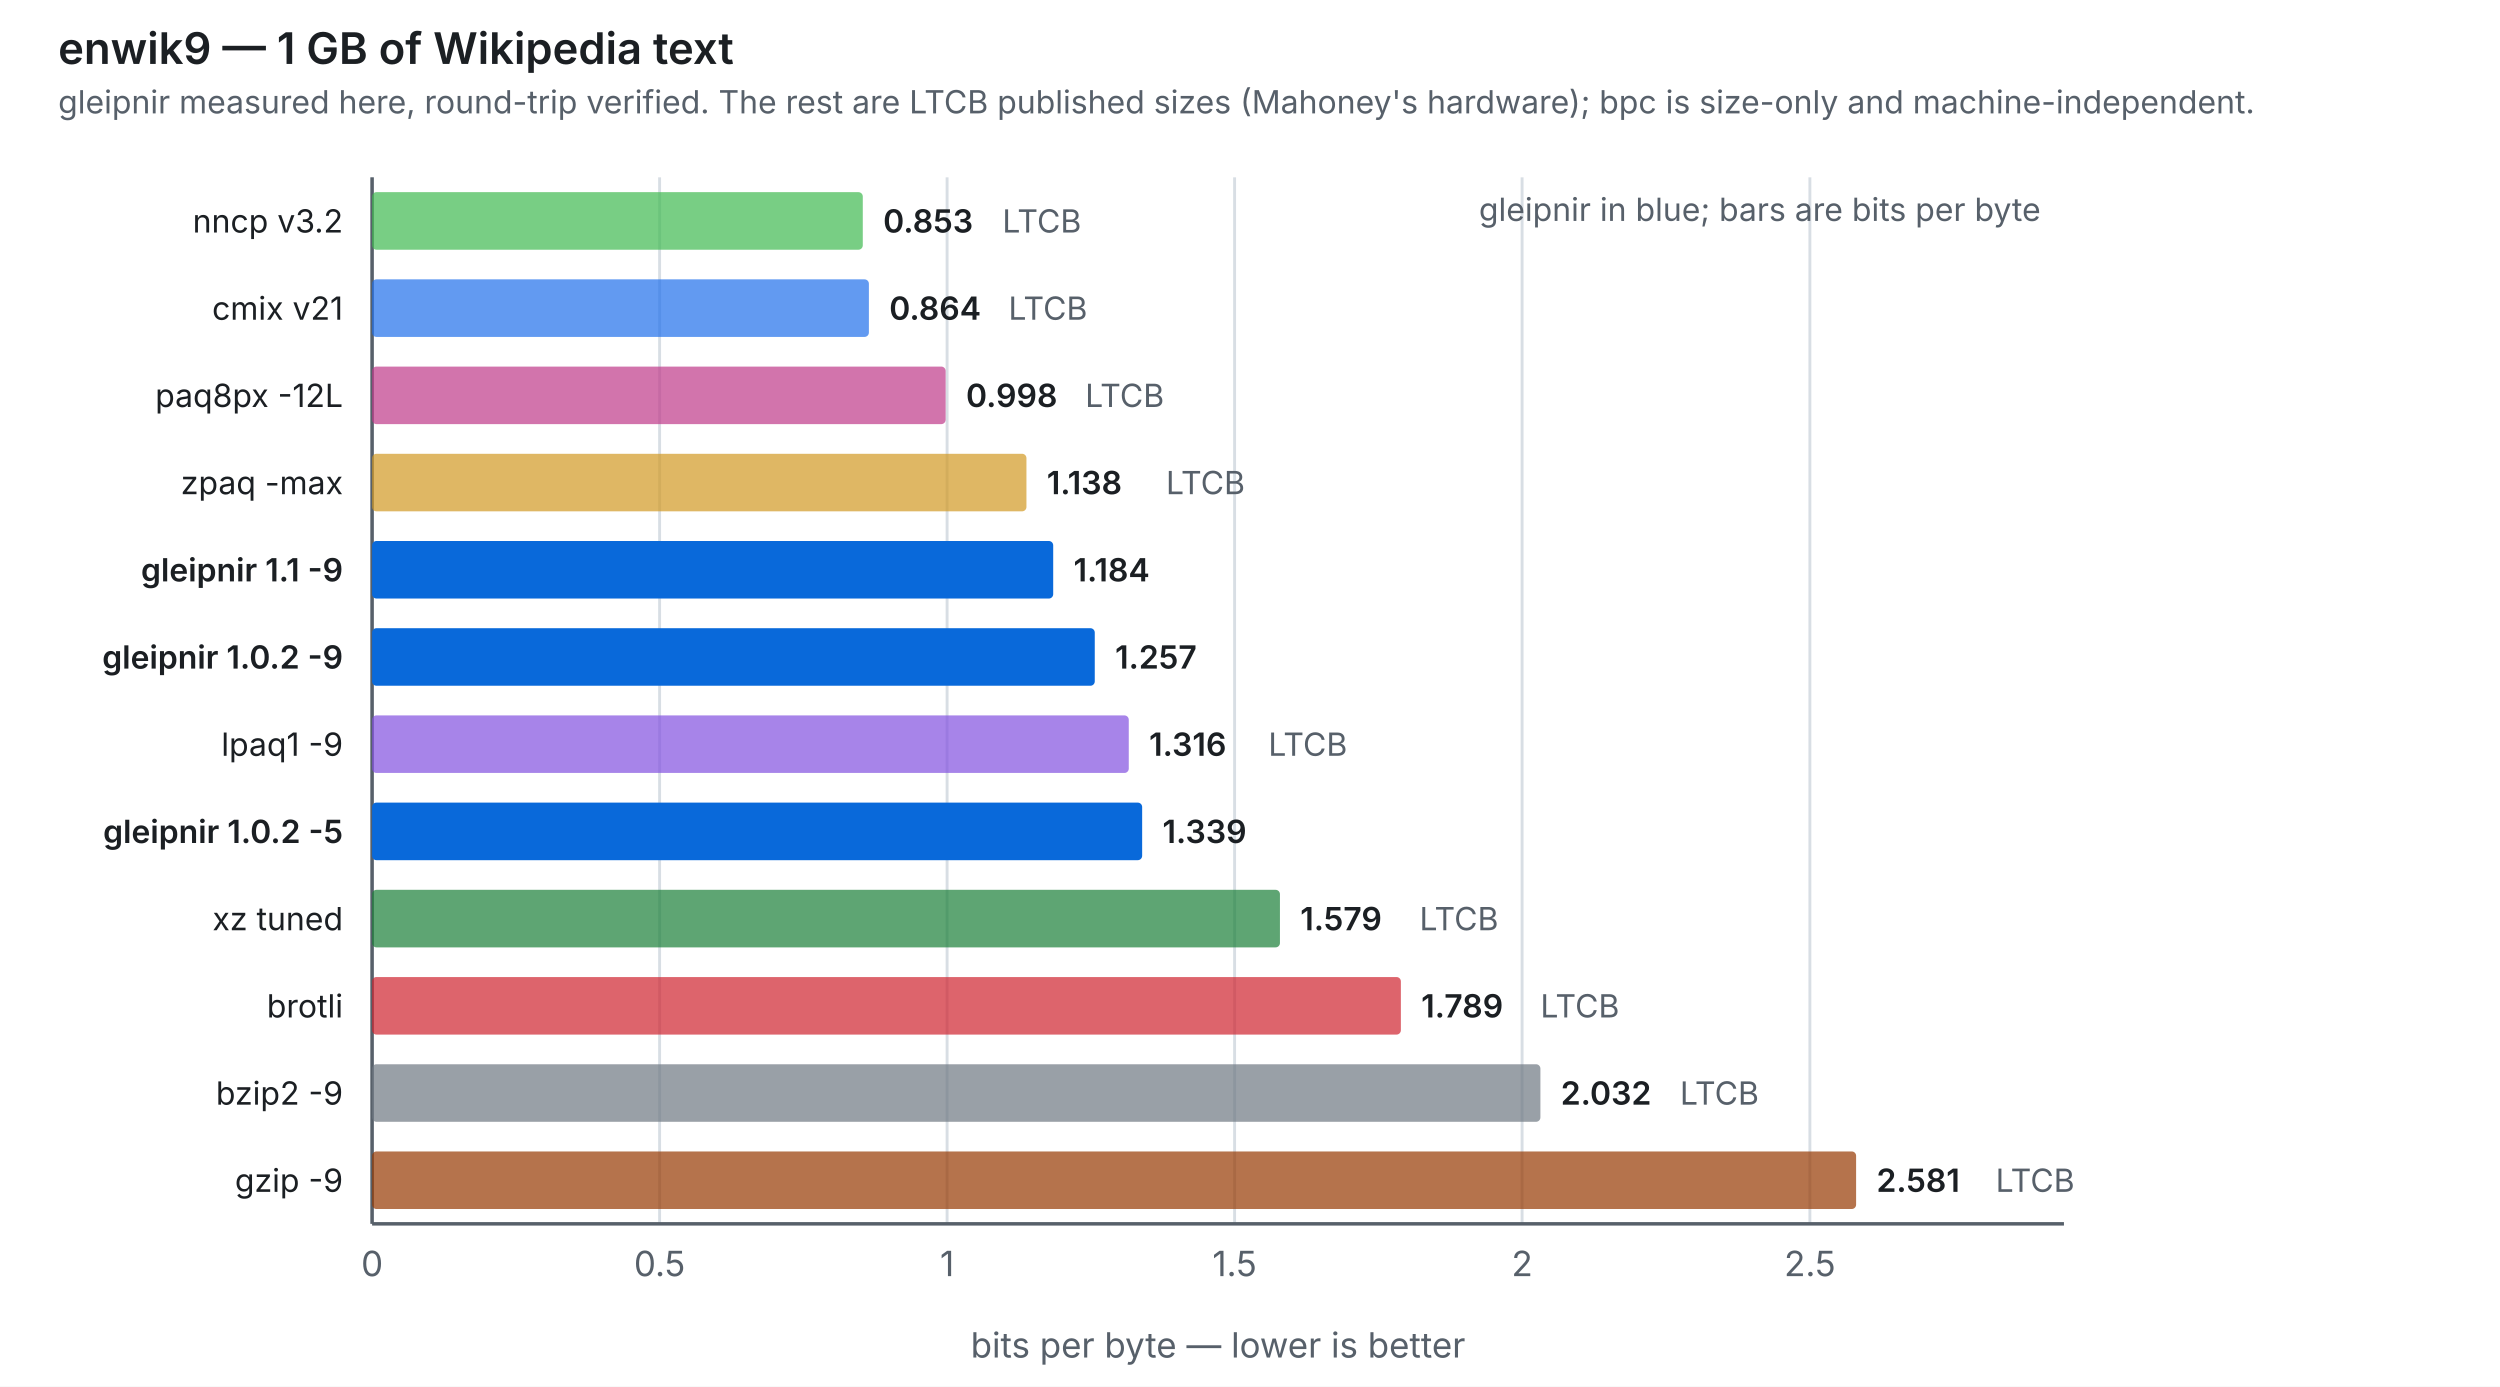
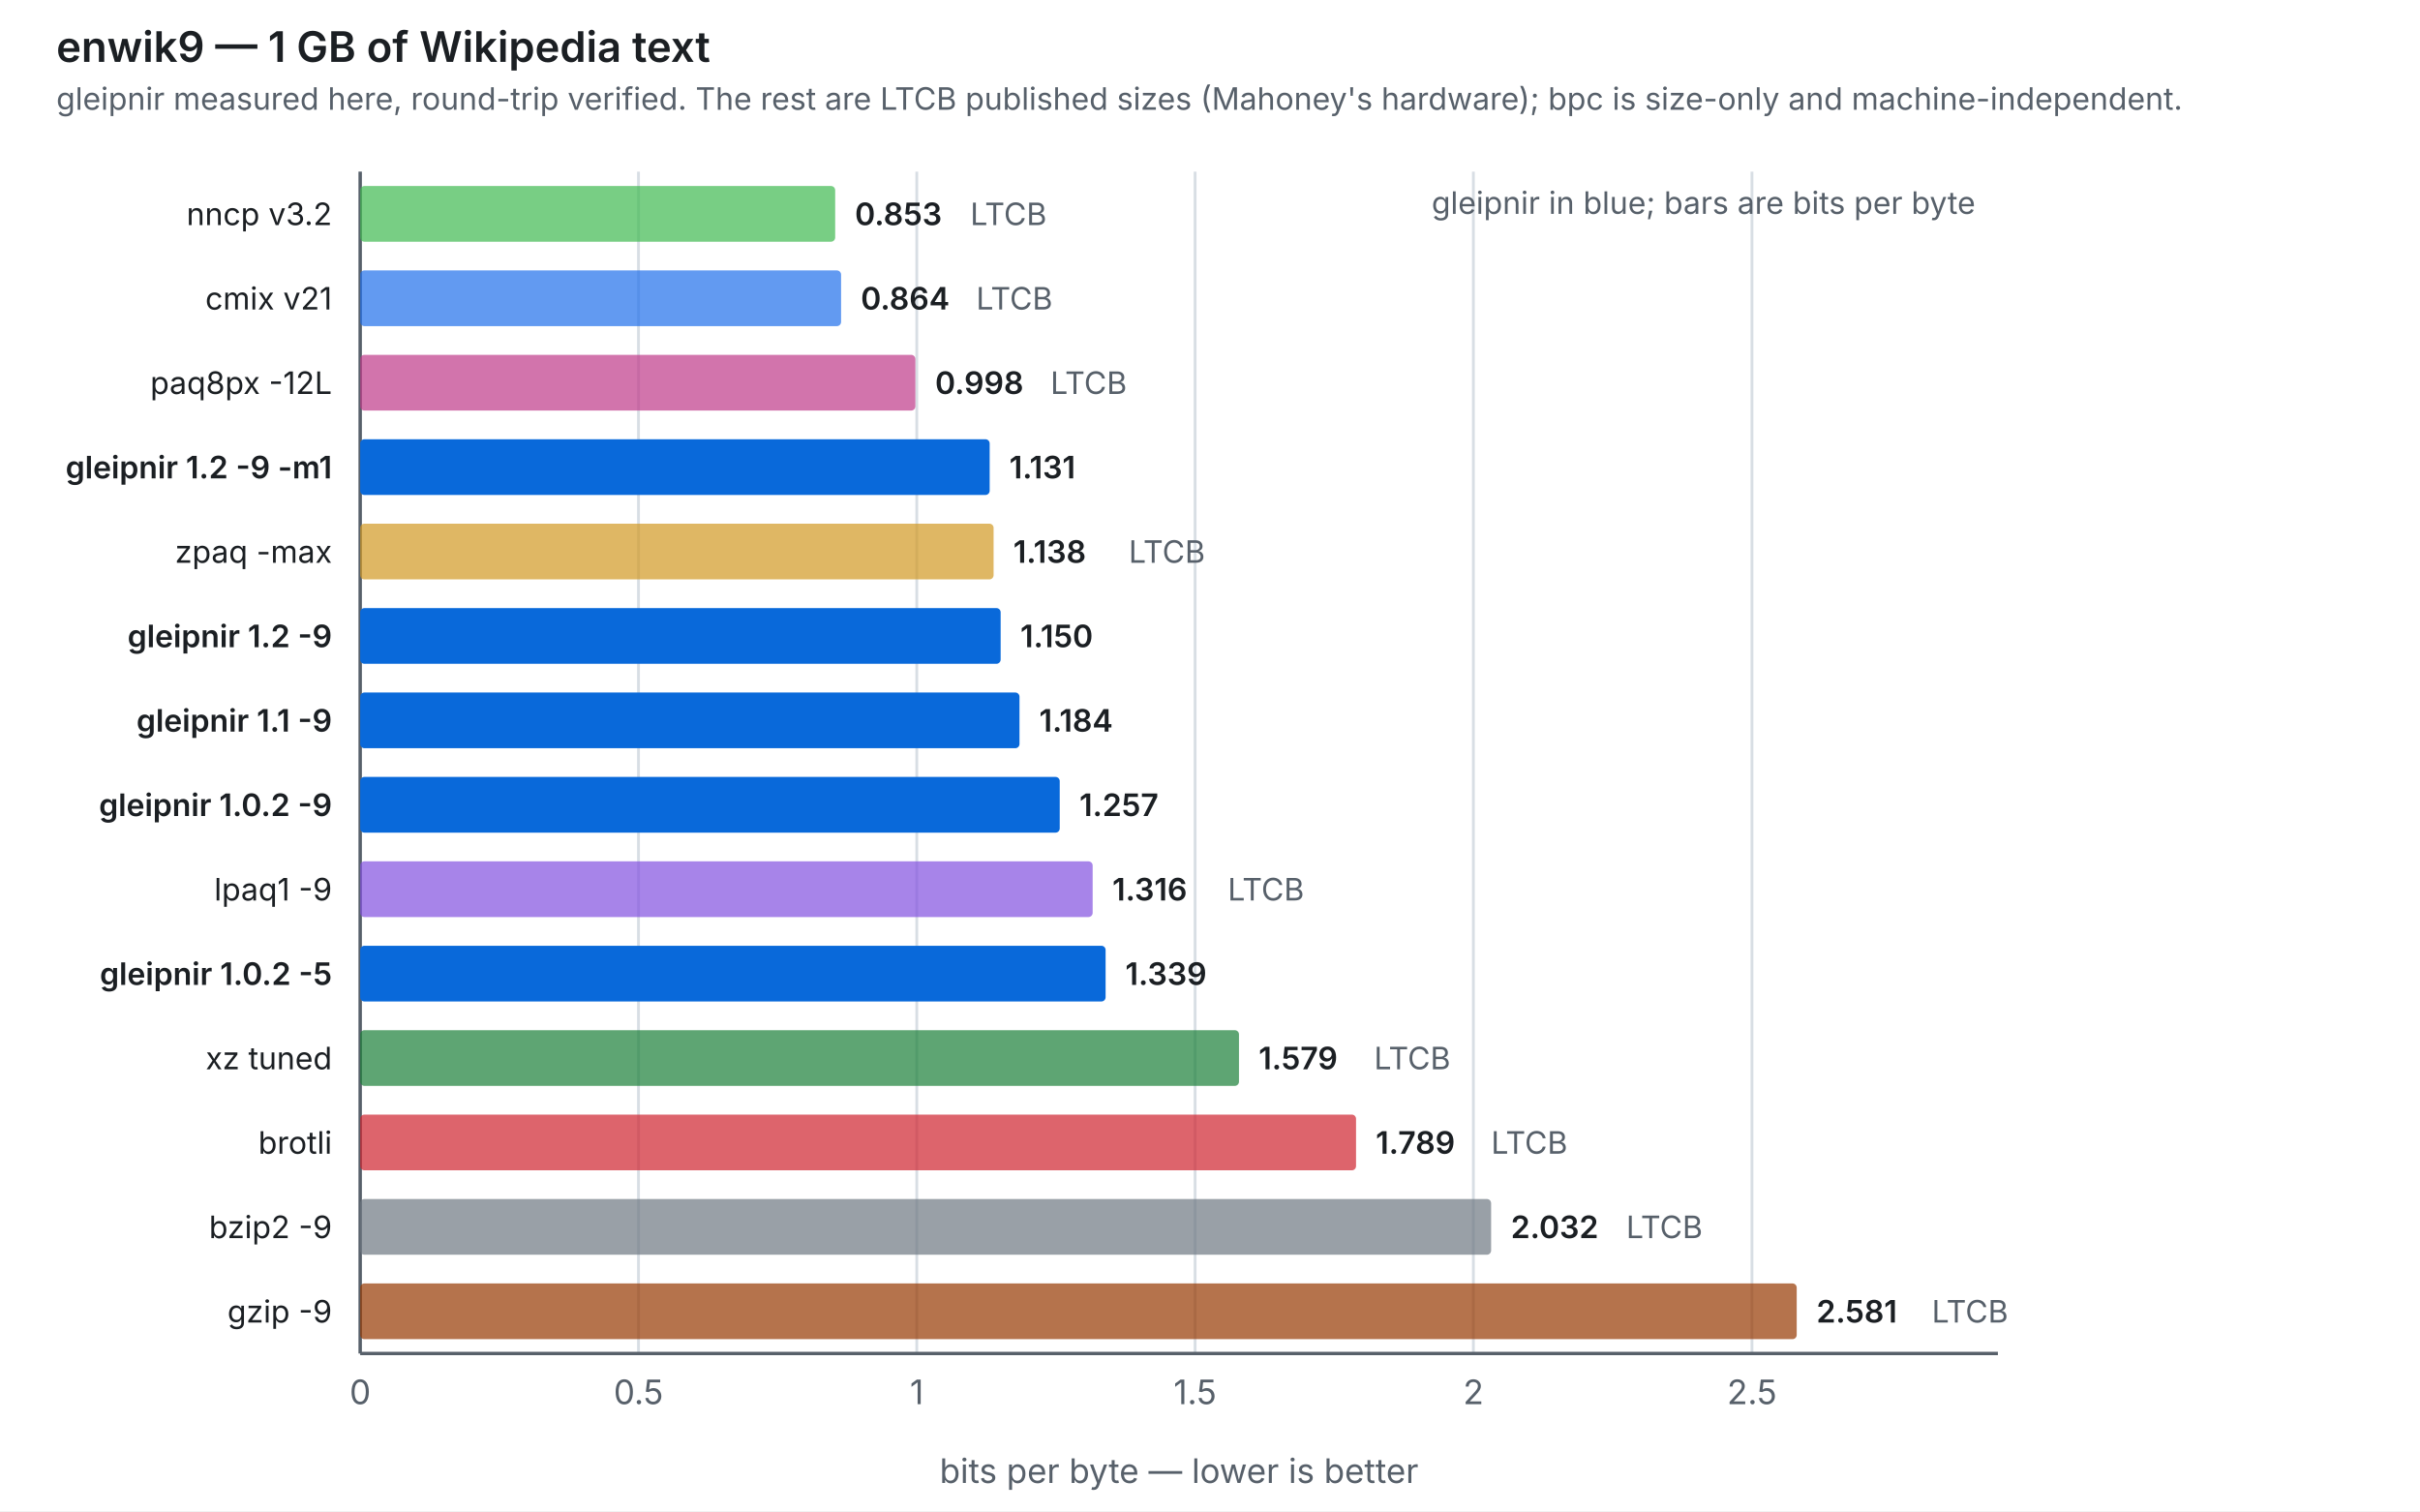
- <svg xmlns="http://www.w3.org/2000/svg" width="860" height="477" viewBox="0 0 860 477" font-family="system-ui">
+ <svg xmlns="http://www.w3.org/2000/svg" width="860" height="537" viewBox="0 0 860 537" font-family="system-ui">
  <style>
  .bg   { fill: #ffffff; }
  .fg   { fill: #1b1f23; }
  .grid { stroke: #d8dee4; stroke-width: 1; }
  .axis { stroke: #57606a; stroke-width: 1.2; }
  .lbl  { fill: #57606a; font: 12px system-ui, -apple-system, Segoe UI, sans-serif; }
  .ttl  { fill: #1b1f23; font: 600 15px system-ui, -apple-system, Segoe UI, sans-serif; }
  .sub  { fill: #57606a; font: 11px system-ui, -apple-system, Segoe UI, sans-serif; }
  .tag  { fill: #1b1f23; font: 11px system-ui, -apple-system, Segoe UI, sans-serif; }
  .tagb { fill: #1b1f23; font: 600 11px system-ui, -apple-system, Segoe UI, sans-serif; }
  .gen  { stroke: #0969da; fill: #0969da; }
  .genl { stroke: #0969da; stroke-width: 2.2; fill: none; }
  .oldl { stroke: #8c959f; stroke-width: 2; fill: none; stroke-dasharray: 5 4; }
  .oldd { stroke: #8c959f; fill: none; stroke-width: 2; }
  @media (prefers-color-scheme: dark) {
    .bg   { fill: #0d1117; }
    .fg   { fill: #e6edf3; }
    .grid { stroke: #30363d; }
    .axis { stroke: #8b949e; }
    .lbl  { fill: #8b949e; }
    .ttl  { fill: #e6edf3; }
    .sub  { fill: #8b949e; }
    .tag  { fill: #e6edf3; }
    .tagb { fill: #e6edf3; }
    .gen  { stroke: #58a6ff; fill: #58a6ff; }
    .genl { stroke: #58a6ff; }
    .oldl { stroke: #6e7681; }
    .oldd { stroke: #6e7681; }
  }
</style>
-   <rect class="bg" width="860" height="477" />
+   <rect class="bg" width="860" height="537" />
  <text class="ttl" x="20" y="22">enwik9 — 1 GB of Wikipedia text</text>
  <text class="sub" x="20" y="39">gleipnir measured here, round-trip verified. The rest are LTCB published sizes (Mahoney's hardware); bpc is size-only and machine-independent.</text>
-   <text class="lbl" x="419.0" y="467" text-anchor="middle">bits per byte — lower is better</text>
-   <text class="lbl" x="14" y="241.0" text-anchor="middle" transform="rotate(-90 14 241.0)" />
-   <line class="grid" x1="128.0" y1="61" x2="128.0" y2="421" />
-   <text class="lbl" x="128.0" y="439" text-anchor="middle">0</text>
-   <line class="grid" x1="226.9" y1="61" x2="226.9" y2="421" />
-   <text class="lbl" x="226.9" y="439" text-anchor="middle">0.5</text>
-   <line class="grid" x1="325.8" y1="61" x2="325.8" y2="421" />
-   <text class="lbl" x="325.8" y="439" text-anchor="middle">1</text>
-   <line class="grid" x1="424.7" y1="61" x2="424.7" y2="421" />
-   <text class="lbl" x="424.7" y="439" text-anchor="middle">1.5</text>
-   <line class="grid" x1="523.6" y1="61" x2="523.6" y2="421" />
-   <text class="lbl" x="523.6" y="439" text-anchor="middle">2</text>
-   <line class="grid" x1="622.6" y1="61" x2="622.6" y2="421" />
-   <text class="lbl" x="622.6" y="439" text-anchor="middle">2.5</text>
-   <line class="axis" x1="128" y1="61" x2="128" y2="421" />
-   <line class="axis" x1="128" y1="421" x2="710" y2="421" />
+   <text class="lbl" x="419.0" y="527" text-anchor="middle">bits per byte — lower is better</text>
+   <text class="lbl" x="14" y="271.0" text-anchor="middle" transform="rotate(-90 14 271.0)" />
+   <line class="grid" x1="128.0" y1="61" x2="128.0" y2="481" />
+   <text class="lbl" x="128.0" y="499" text-anchor="middle">0</text>
+   <line class="grid" x1="226.9" y1="61" x2="226.9" y2="481" />
+   <text class="lbl" x="226.9" y="499" text-anchor="middle">0.5</text>
+   <line class="grid" x1="325.8" y1="61" x2="325.8" y2="481" />
+   <text class="lbl" x="325.8" y="499" text-anchor="middle">1</text>
+   <line class="grid" x1="424.7" y1="61" x2="424.7" y2="481" />
+   <text class="lbl" x="424.7" y="499" text-anchor="middle">1.5</text>
+   <line class="grid" x1="523.6" y1="61" x2="523.6" y2="481" />
+   <text class="lbl" x="523.6" y="499" text-anchor="middle">2</text>
+   <line class="grid" x1="622.6" y1="61" x2="622.6" y2="481" />
+   <text class="lbl" x="622.6" y="499" text-anchor="middle">2.5</text>
+   <line class="axis" x1="128" y1="61" x2="128" y2="481" />
+   <line class="axis" x1="128" y1="481" x2="710" y2="481" />
  <rect x="128.0" y="66.1" width="168.8" height="19.8" fill="#3fb950" opacity="0.7" rx="1.5" />
  <text class="tag" x="118.0" y="80.0" text-anchor="end">nncp v3.2</text>
  <text class="tagb" x="303.8" y="80.0" text-anchor="start" fill="#3fb950">0.853</text>
  <text class="sub" x="344.8" y="80.0" text-anchor="start">LTCB</text>
  <rect x="128.0" y="96.1" width="170.9" height="19.8" fill="#1f6feb" opacity="0.7" rx="1.5" />
  <text class="tag" x="118.0" y="110.0" text-anchor="end">cmix v21</text>
  <text class="tagb" x="305.9" y="110.0" text-anchor="start" fill="#1f6feb">0.864</text>
  <text class="sub" x="346.9" y="110.0" text-anchor="start">LTCB</text>
  <rect x="128.0" y="126.1" width="197.3" height="19.8" fill="#bf3989" opacity="0.7" rx="1.5" />
  <text class="tag" x="118.0" y="140.0" text-anchor="end">paq8px -12L</text>
  <text class="tagb" x="332.3" y="140.0" text-anchor="start" fill="#bf3989">0.998</text>
  <text class="sub" x="373.3" y="140.0" text-anchor="start">LTCB</text>
-   <rect x="128.0" y="156.1" width="225.1" height="19.8" fill="#d29922" opacity="0.7" rx="1.5" />
-   <text class="tag" x="118.0" y="170.0" text-anchor="end">zpaq -max</text>
-   <text class="tagb" x="360.1" y="170.0" text-anchor="start" fill="#d29922">1.138</text>
-   <text class="sub" x="401.1" y="170.0" text-anchor="start">LTCB</text>
-   <rect x="128.0" y="186.1" width="234.3" height="19.8" fill="#0969da" opacity="1.0" rx="1.5" />
-   <text class="tagb" x="118.0" y="200.0" text-anchor="end" fill="#0969da">gleipnir 1.1 -9</text>
-   <text class="tagb" x="369.3" y="200.0" text-anchor="start" fill="#0969da">1.184</text>
-   <rect x="128.0" y="216.1" width="248.6" height="19.8" fill="#0969da" opacity="1.0" rx="1.5" />
-   <text class="tagb" x="118.0" y="230.0" text-anchor="end" fill="#0969da">gleipnir 1.0.2 -9</text>
-   <text class="tagb" x="383.6" y="230.0" text-anchor="start" fill="#0969da">1.257</text>
-   <rect x="128.0" y="246.1" width="260.3" height="19.8" fill="#8250df" opacity="0.7" rx="1.5" />
-   <text class="tag" x="118.0" y="260.0" text-anchor="end">lpaq1 -9</text>
-   <text class="tagb" x="395.3" y="260.0" text-anchor="start" fill="#8250df">1.316</text>
-   <text class="sub" x="436.3" y="260.0" text-anchor="start">LTCB</text>
-   <rect x="128.0" y="276.1" width="264.9" height="19.8" fill="#0969da" opacity="1.0" rx="1.5" />
-   <text class="tagb" x="118.0" y="290.0" text-anchor="end" fill="#0969da">gleipnir 1.0.2 -5</text>
-   <text class="tagb" x="399.9" y="290.0" text-anchor="start" fill="#0969da">1.339</text>
-   <rect x="128.0" y="306.1" width="312.3" height="19.8" fill="#1a7f37" opacity="0.7" rx="1.5" />
-   <text class="tag" x="118.0" y="320.0" text-anchor="end">xz tuned</text>
-   <text class="tagb" x="447.3" y="320.0" text-anchor="start" fill="#1a7f37">1.579</text>
-   <text class="sub" x="488.3" y="320.0" text-anchor="start">LTCB</text>
-   <rect x="128.0" y="336.1" width="353.9" height="19.8" fill="#cf222e" opacity="0.7" rx="1.5" />
-   <text class="tag" x="118.0" y="350.0" text-anchor="end">brotli</text>
-   <text class="tagb" x="488.9" y="350.0" text-anchor="start" fill="#cf222e">1.789</text>
-   <text class="sub" x="529.9" y="350.0" text-anchor="start">LTCB</text>
-   <rect x="128.0" y="366.1" width="401.9" height="19.8" fill="#6e7781" opacity="0.7" rx="1.5" />
-   <text class="tag" x="118.0" y="380.0" text-anchor="end">bzip2 -9</text>
-   <text class="tagb" x="536.9" y="380.0" text-anchor="start" fill="#6e7781">2.032</text>
-   <text class="sub" x="577.9" y="380.0" text-anchor="start">LTCB</text>
-   <rect x="128.0" y="396.1" width="510.5" height="19.8" fill="#953800" opacity="0.7" rx="1.5" />
-   <text class="tag" x="118.0" y="410.0" text-anchor="end">gzip -9</text>
-   <text class="tagb" x="645.5" y="410.0" text-anchor="start" fill="#953800">2.581</text>
-   <text class="sub" x="686.5" y="410.0" text-anchor="start">LTCB</text>
+   <rect x="128.0" y="156.1" width="223.7" height="19.8" fill="#0969da" opacity="1.0" rx="1.5" />
+   <text class="tagb" x="118.0" y="170.0" text-anchor="end" fill="#0969da">gleipnir 1.2 -9 -m1</text>
+   <text class="tagb" x="358.7" y="170.0" text-anchor="start" fill="#0969da">1.131</text>
+   <rect x="128.0" y="186.1" width="225.1" height="19.8" fill="#d29922" opacity="0.7" rx="1.5" />
+   <text class="tag" x="118.0" y="200.0" text-anchor="end">zpaq -max</text>
+   <text class="tagb" x="360.1" y="200.0" text-anchor="start" fill="#d29922">1.138</text>
+   <text class="sub" x="401.1" y="200.0" text-anchor="start">LTCB</text>
+   <rect x="128.0" y="216.1" width="227.6" height="19.8" fill="#0969da" opacity="1.0" rx="1.5" />
+   <text class="tagb" x="118.0" y="230.0" text-anchor="end" fill="#0969da">gleipnir 1.2 -9</text>
+   <text class="tagb" x="362.6" y="230.0" text-anchor="start" fill="#0969da">1.150</text>
+   <rect x="128.0" y="246.1" width="234.3" height="19.8" fill="#0969da" opacity="1.0" rx="1.5" />
+   <text class="tagb" x="118.0" y="260.0" text-anchor="end" fill="#0969da">gleipnir 1.1 -9</text>
+   <text class="tagb" x="369.3" y="260.0" text-anchor="start" fill="#0969da">1.184</text>
+   <rect x="128.0" y="276.1" width="248.6" height="19.8" fill="#0969da" opacity="1.0" rx="1.5" />
+   <text class="tagb" x="118.0" y="290.0" text-anchor="end" fill="#0969da">gleipnir 1.0.2 -9</text>
+   <text class="tagb" x="383.6" y="290.0" text-anchor="start" fill="#0969da">1.257</text>
+   <rect x="128.0" y="306.1" width="260.3" height="19.8" fill="#8250df" opacity="0.7" rx="1.5" />
+   <text class="tag" x="118.0" y="320.0" text-anchor="end">lpaq1 -9</text>
+   <text class="tagb" x="395.3" y="320.0" text-anchor="start" fill="#8250df">1.316</text>
+   <text class="sub" x="436.3" y="320.0" text-anchor="start">LTCB</text>
+   <rect x="128.0" y="336.1" width="264.9" height="19.8" fill="#0969da" opacity="1.0" rx="1.5" />
+   <text class="tagb" x="118.0" y="350.0" text-anchor="end" fill="#0969da">gleipnir 1.0.2 -5</text>
+   <text class="tagb" x="399.9" y="350.0" text-anchor="start" fill="#0969da">1.339</text>
+   <rect x="128.0" y="366.1" width="312.3" height="19.8" fill="#1a7f37" opacity="0.7" rx="1.5" />
+   <text class="tag" x="118.0" y="380.0" text-anchor="end">xz tuned</text>
+   <text class="tagb" x="447.3" y="380.0" text-anchor="start" fill="#1a7f37">1.579</text>
+   <text class="sub" x="488.3" y="380.0" text-anchor="start">LTCB</text>
+   <rect x="128.0" y="396.1" width="353.9" height="19.8" fill="#cf222e" opacity="0.7" rx="1.5" />
+   <text class="tag" x="118.0" y="410.0" text-anchor="end">brotli</text>
+   <text class="tagb" x="488.9" y="410.0" text-anchor="start" fill="#cf222e">1.789</text>
+   <text class="sub" x="529.9" y="410.0" text-anchor="start">LTCB</text>
+   <rect x="128.0" y="426.1" width="401.9" height="19.8" fill="#6e7781" opacity="0.7" rx="1.5" />
+   <text class="tag" x="118.0" y="440.0" text-anchor="end">bzip2 -9</text>
+   <text class="tagb" x="536.9" y="440.0" text-anchor="start" fill="#6e7781">2.032</text>
+   <text class="sub" x="577.9" y="440.0" text-anchor="start">LTCB</text>
+   <rect x="128.0" y="456.1" width="510.5" height="19.8" fill="#953800" opacity="0.7" rx="1.5" />
+   <text class="tag" x="118.0" y="470.0" text-anchor="end">gzip -9</text>
+   <text class="tagb" x="645.5" y="470.0" text-anchor="start" fill="#953800">2.581</text>
+   <text class="sub" x="686.5" y="470.0" text-anchor="start">LTCB</text>
  <text class="sub" x="702.0" y="76.0" text-anchor="end">gleipnir in blue; bars are bits per byte</text>
</svg>
